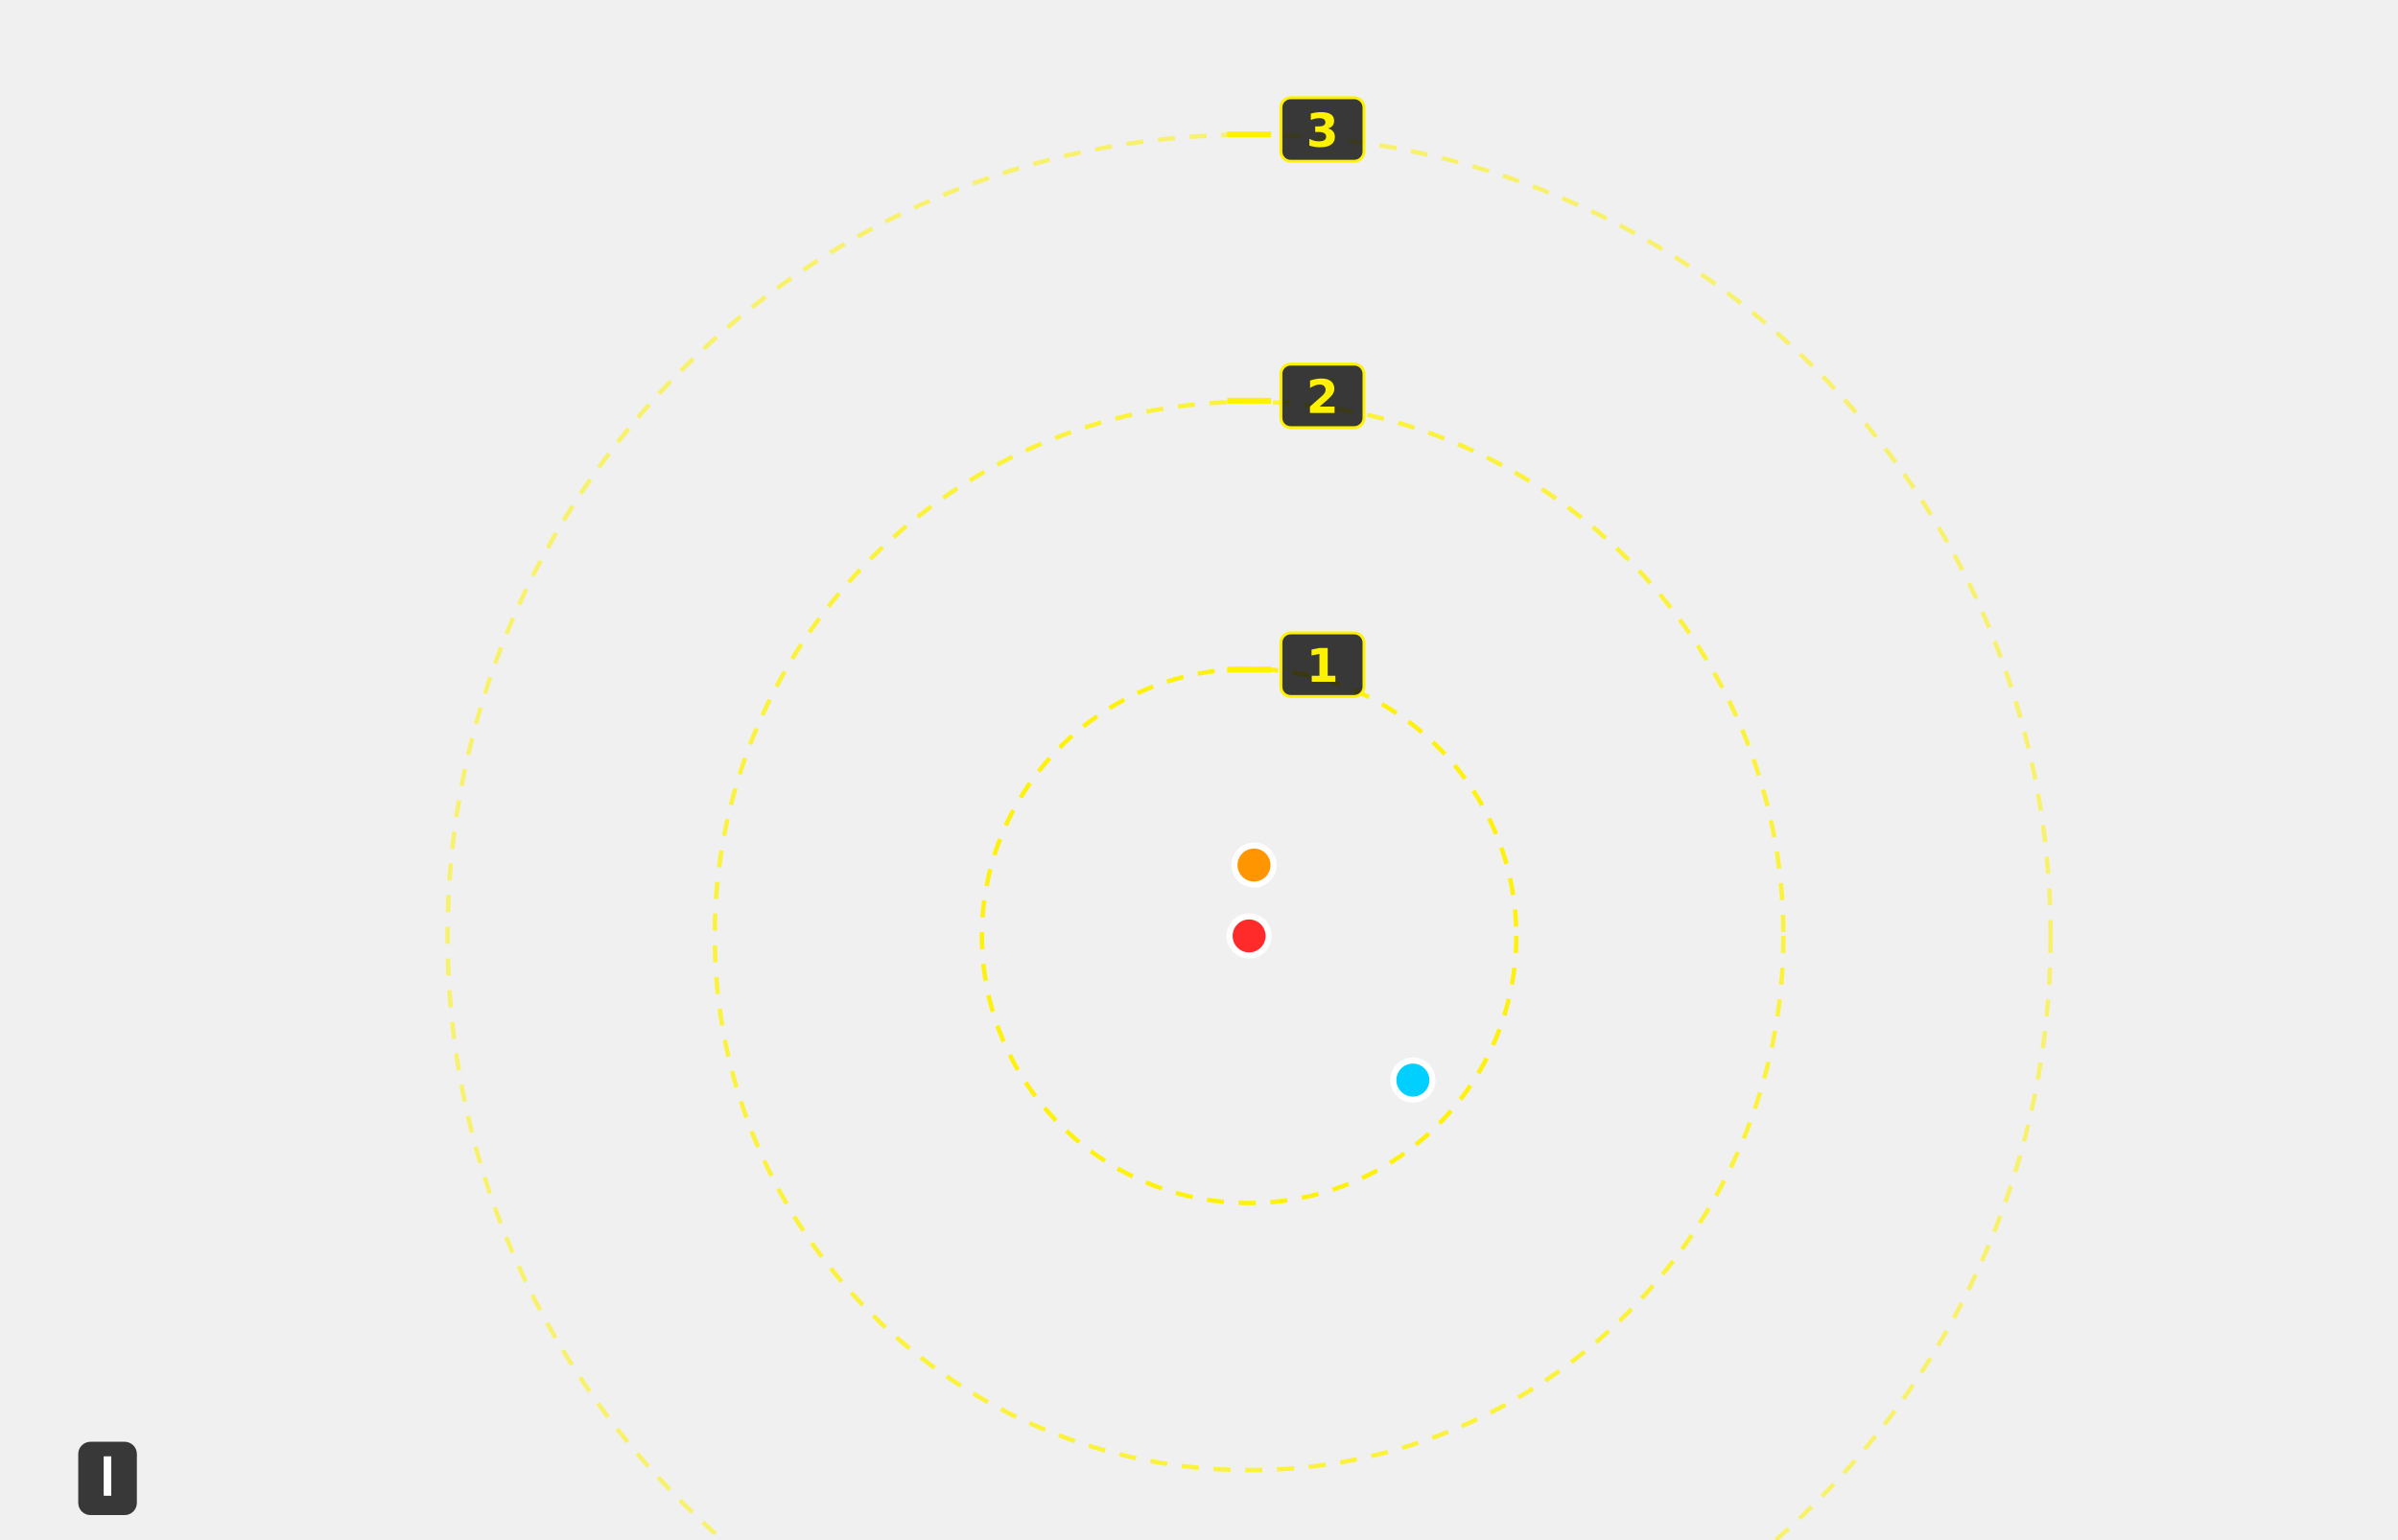
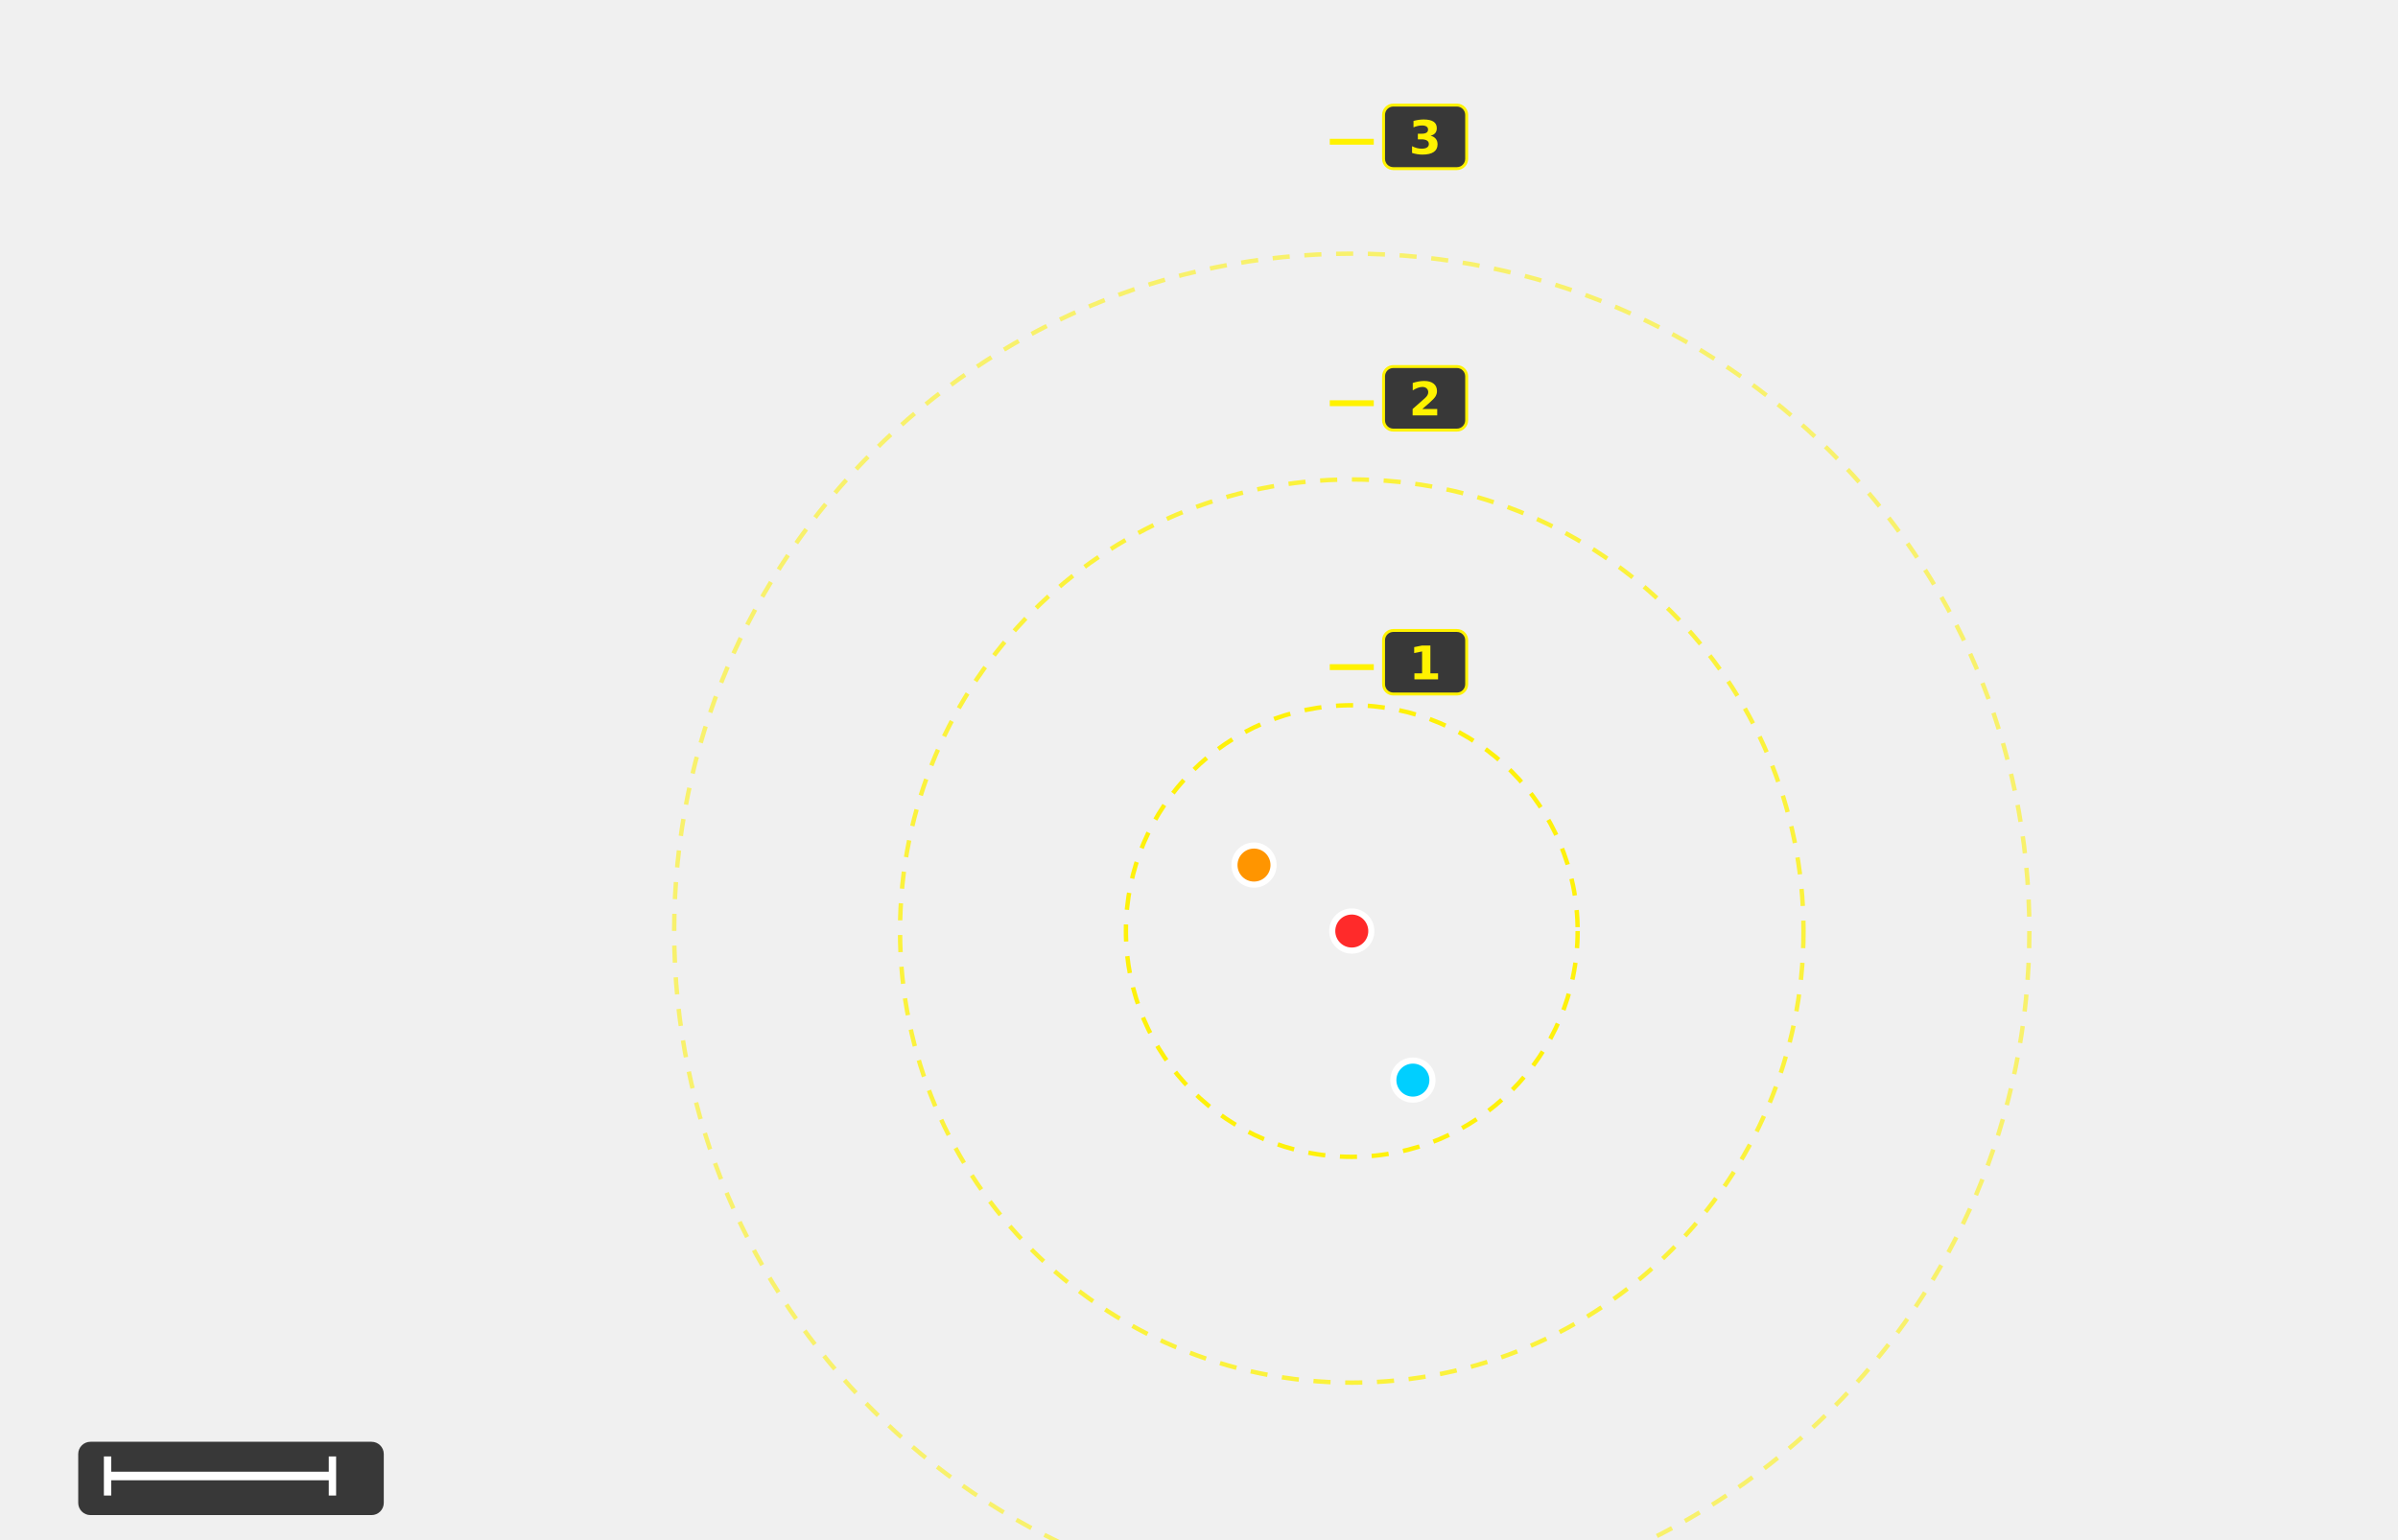
- <svg xmlns="http://www.w3.org/2000/svg" width="981" height="630" viewBox="0 0 981 630">
-   <circle cx="511" cy="383" r="109.3" fill="none" stroke="#fff200" stroke-opacity="0.95" stroke-width="1.8" stroke-dasharray="7,6" />
-   <line x1="502" y1="274" x2="520" y2="274" stroke="#fff200" stroke-width="2.4" />
-   <rect x="524" y="259" width="34" height="26" rx="4" fill="#111" fill-opacity="0.82" stroke="#fff200" stroke-width="1.2" />
-   <text x="541" y="279" text-anchor="middle" font-family="DejaVu Sans, Arial, sans-serif" font-size="19" font-weight="bold" fill="#fff200">1</text>
-   <circle cx="511" cy="383" r="218.6" fill="none" stroke="#fff200" stroke-opacity="0.75" stroke-width="1.8" stroke-dasharray="7,6" />
-   <line x1="502" y1="164" x2="520" y2="164" stroke="#fff200" stroke-width="2.4" />
-   <rect x="524" y="149" width="34" height="26" rx="4" fill="#111" fill-opacity="0.82" stroke="#fff200" stroke-width="1.2" />
-   <text x="541" y="169" text-anchor="middle" font-family="DejaVu Sans, Arial, sans-serif" font-size="19" font-weight="bold" fill="#fff200">2</text>
-   <circle cx="511" cy="383" r="327.9" fill="none" stroke="#fff200" stroke-opacity="0.55" stroke-width="1.8" stroke-dasharray="7,6" />
-   <line x1="502" y1="55" x2="520" y2="55" stroke="#fff200" stroke-width="2.4" />
-   <rect x="524" y="40" width="34" height="26" rx="4" fill="#111" fill-opacity="0.82" stroke="#fff200" stroke-width="1.2" />
-   <text x="541" y="60" text-anchor="middle" font-family="DejaVu Sans, Arial, sans-serif" font-size="19" font-weight="bold" fill="#fff200">3</text>
-   <circle cx="511" cy="383" r="8" fill="#ff2a2a" stroke="white" stroke-width="2.5" />
+ <svg xmlns="http://www.w3.org/2000/svg" width="981" height="630">
+   <circle cx="553" cy="381" r="92.4" fill="none" stroke="#fff200" stroke-opacity="0.95" stroke-width="1.8" stroke-dasharray="7,6" />
+   <line x1="544" y1="273" x2="562" y2="273" stroke="#fff200" stroke-width="2.4" />
+   <rect x="566" y="258" width="34" height="26" rx="4" fill="#111111" fill-opacity="0.82" stroke="#fff200" stroke-width="1.2" />
+   <text x="583" y="278" text-anchor="middle" font-family="DejaVu Sans, Arial, sans-serif" font-size="19" font-weight="bold" fill="#fff200">1</text>
+   <circle cx="553" cy="381" r="184.8" fill="none" stroke="#fff200" stroke-opacity="0.75" stroke-width="1.8" stroke-dasharray="7,6" />
+   <line x1="544" y1="165" x2="562" y2="165" stroke="#fff200" stroke-width="2.4" />
+   <rect x="566" y="150" width="34" height="26" rx="4" fill="#111111" fill-opacity="0.82" stroke="#fff200" stroke-width="1.2" />
+   <text x="583" y="170" text-anchor="middle" font-family="DejaVu Sans, Arial, sans-serif" font-size="19" font-weight="bold" fill="#fff200">2</text>
+   <circle cx="553" cy="381" r="277.2" fill="none" stroke="#fff200" stroke-opacity="0.55" stroke-width="1.8" stroke-dasharray="7,6" />
+   <line x1="544" y1="58" x2="562" y2="58" stroke="#fff200" stroke-width="2.4" />
+   <rect x="566" y="43" width="34" height="26" rx="4" fill="#111111" fill-opacity="0.82" stroke="#fff200" stroke-width="1.2" />
+   <text x="583" y="63" text-anchor="middle" font-family="DejaVu Sans, Arial, sans-serif" font-size="19" font-weight="bold" fill="#fff200">3</text>
+   <circle cx="553" cy="381" r="8" fill="#ff2a2a" stroke="white" stroke-width="2.5" />
  <circle cx="513" cy="354" r="8" fill="#ff9500" stroke="white" stroke-width="2.5" />
  <circle cx="578" cy="442" r="8" fill="#00cfff" stroke="white" stroke-width="2.5" />
-   <rect x="32" y="590" width="24" height="30" rx="5" fill="#111" fill-opacity="0.82" />
-   <line x1="44" y1="604" x2="44" y2="604" stroke="white" stroke-width="3.5" />
+   <rect x="32" y="590" width="125" height="30" rx="5" fill="#111111" fill-opacity="0.82" />
+   <line x1="44" y1="604" x2="136" y2="604" stroke="white" stroke-width="3.5" />
  <line x1="44" y1="596" x2="44" y2="612" stroke="white" stroke-width="3" />
-   <line x1="44" y1="596" x2="44" y2="612" stroke="white" stroke-width="3" />
+   <line x1="136" y1="596" x2="136" y2="612" stroke="white" stroke-width="3" />
</svg>
